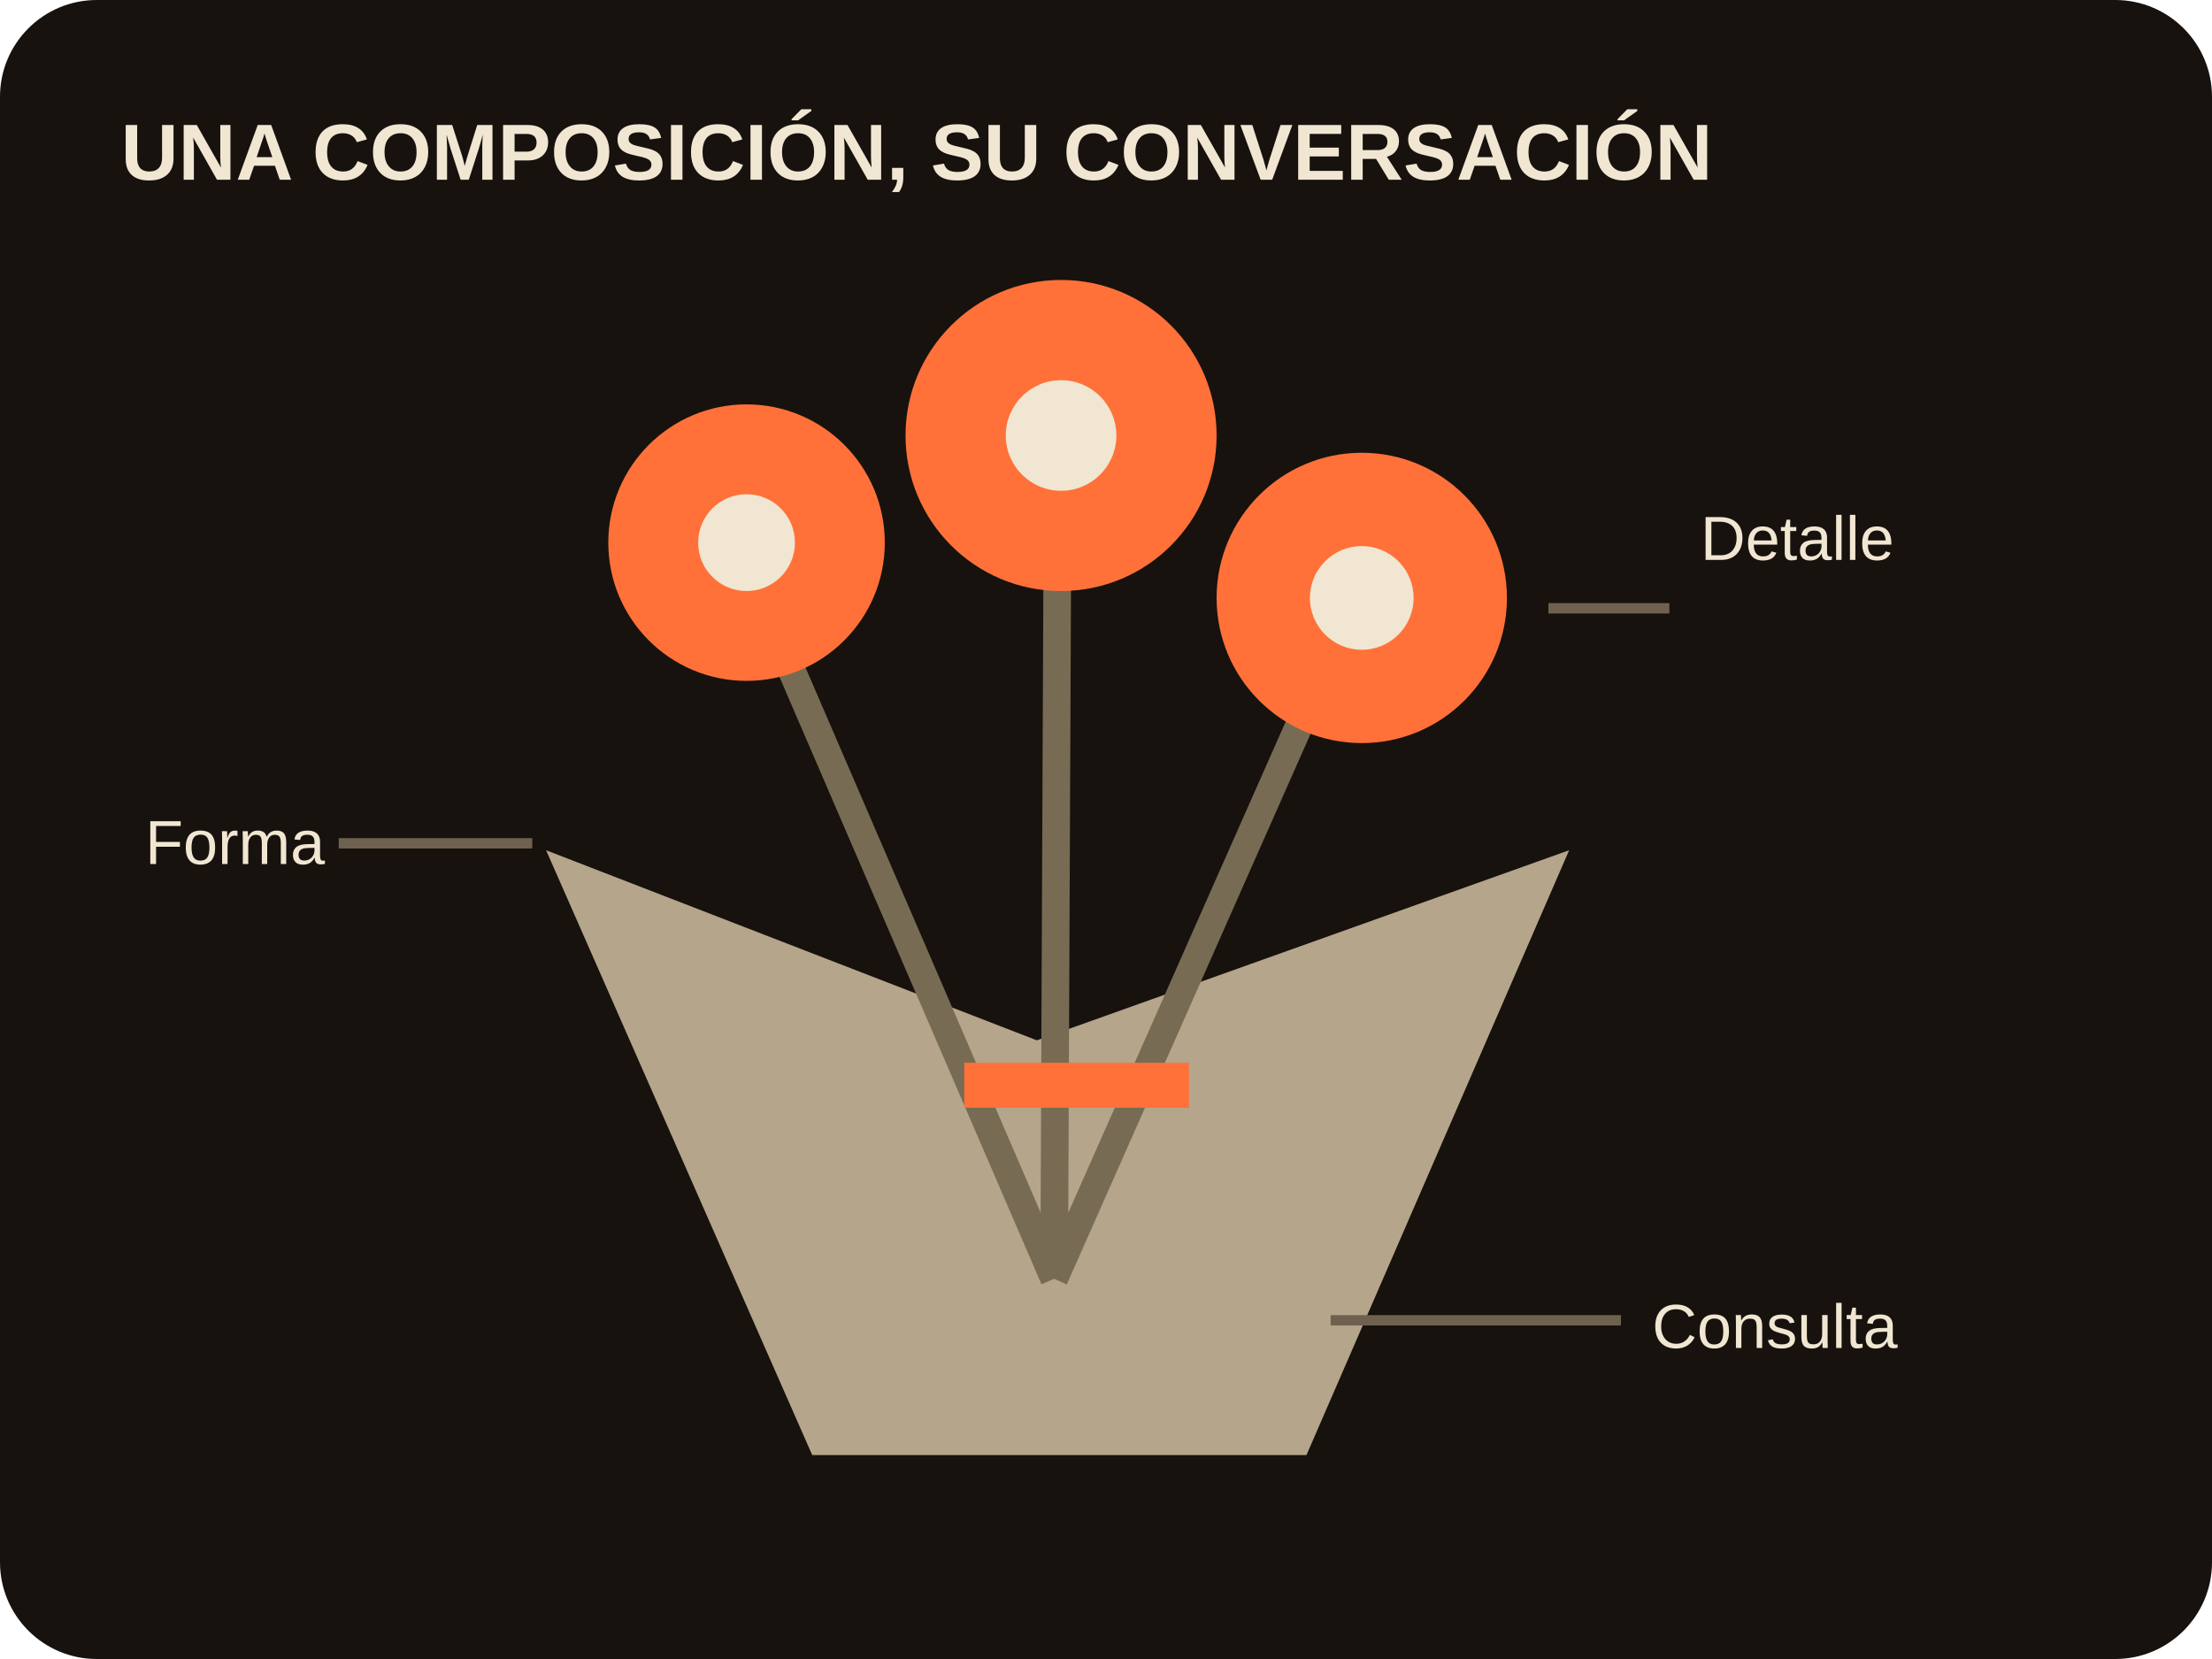
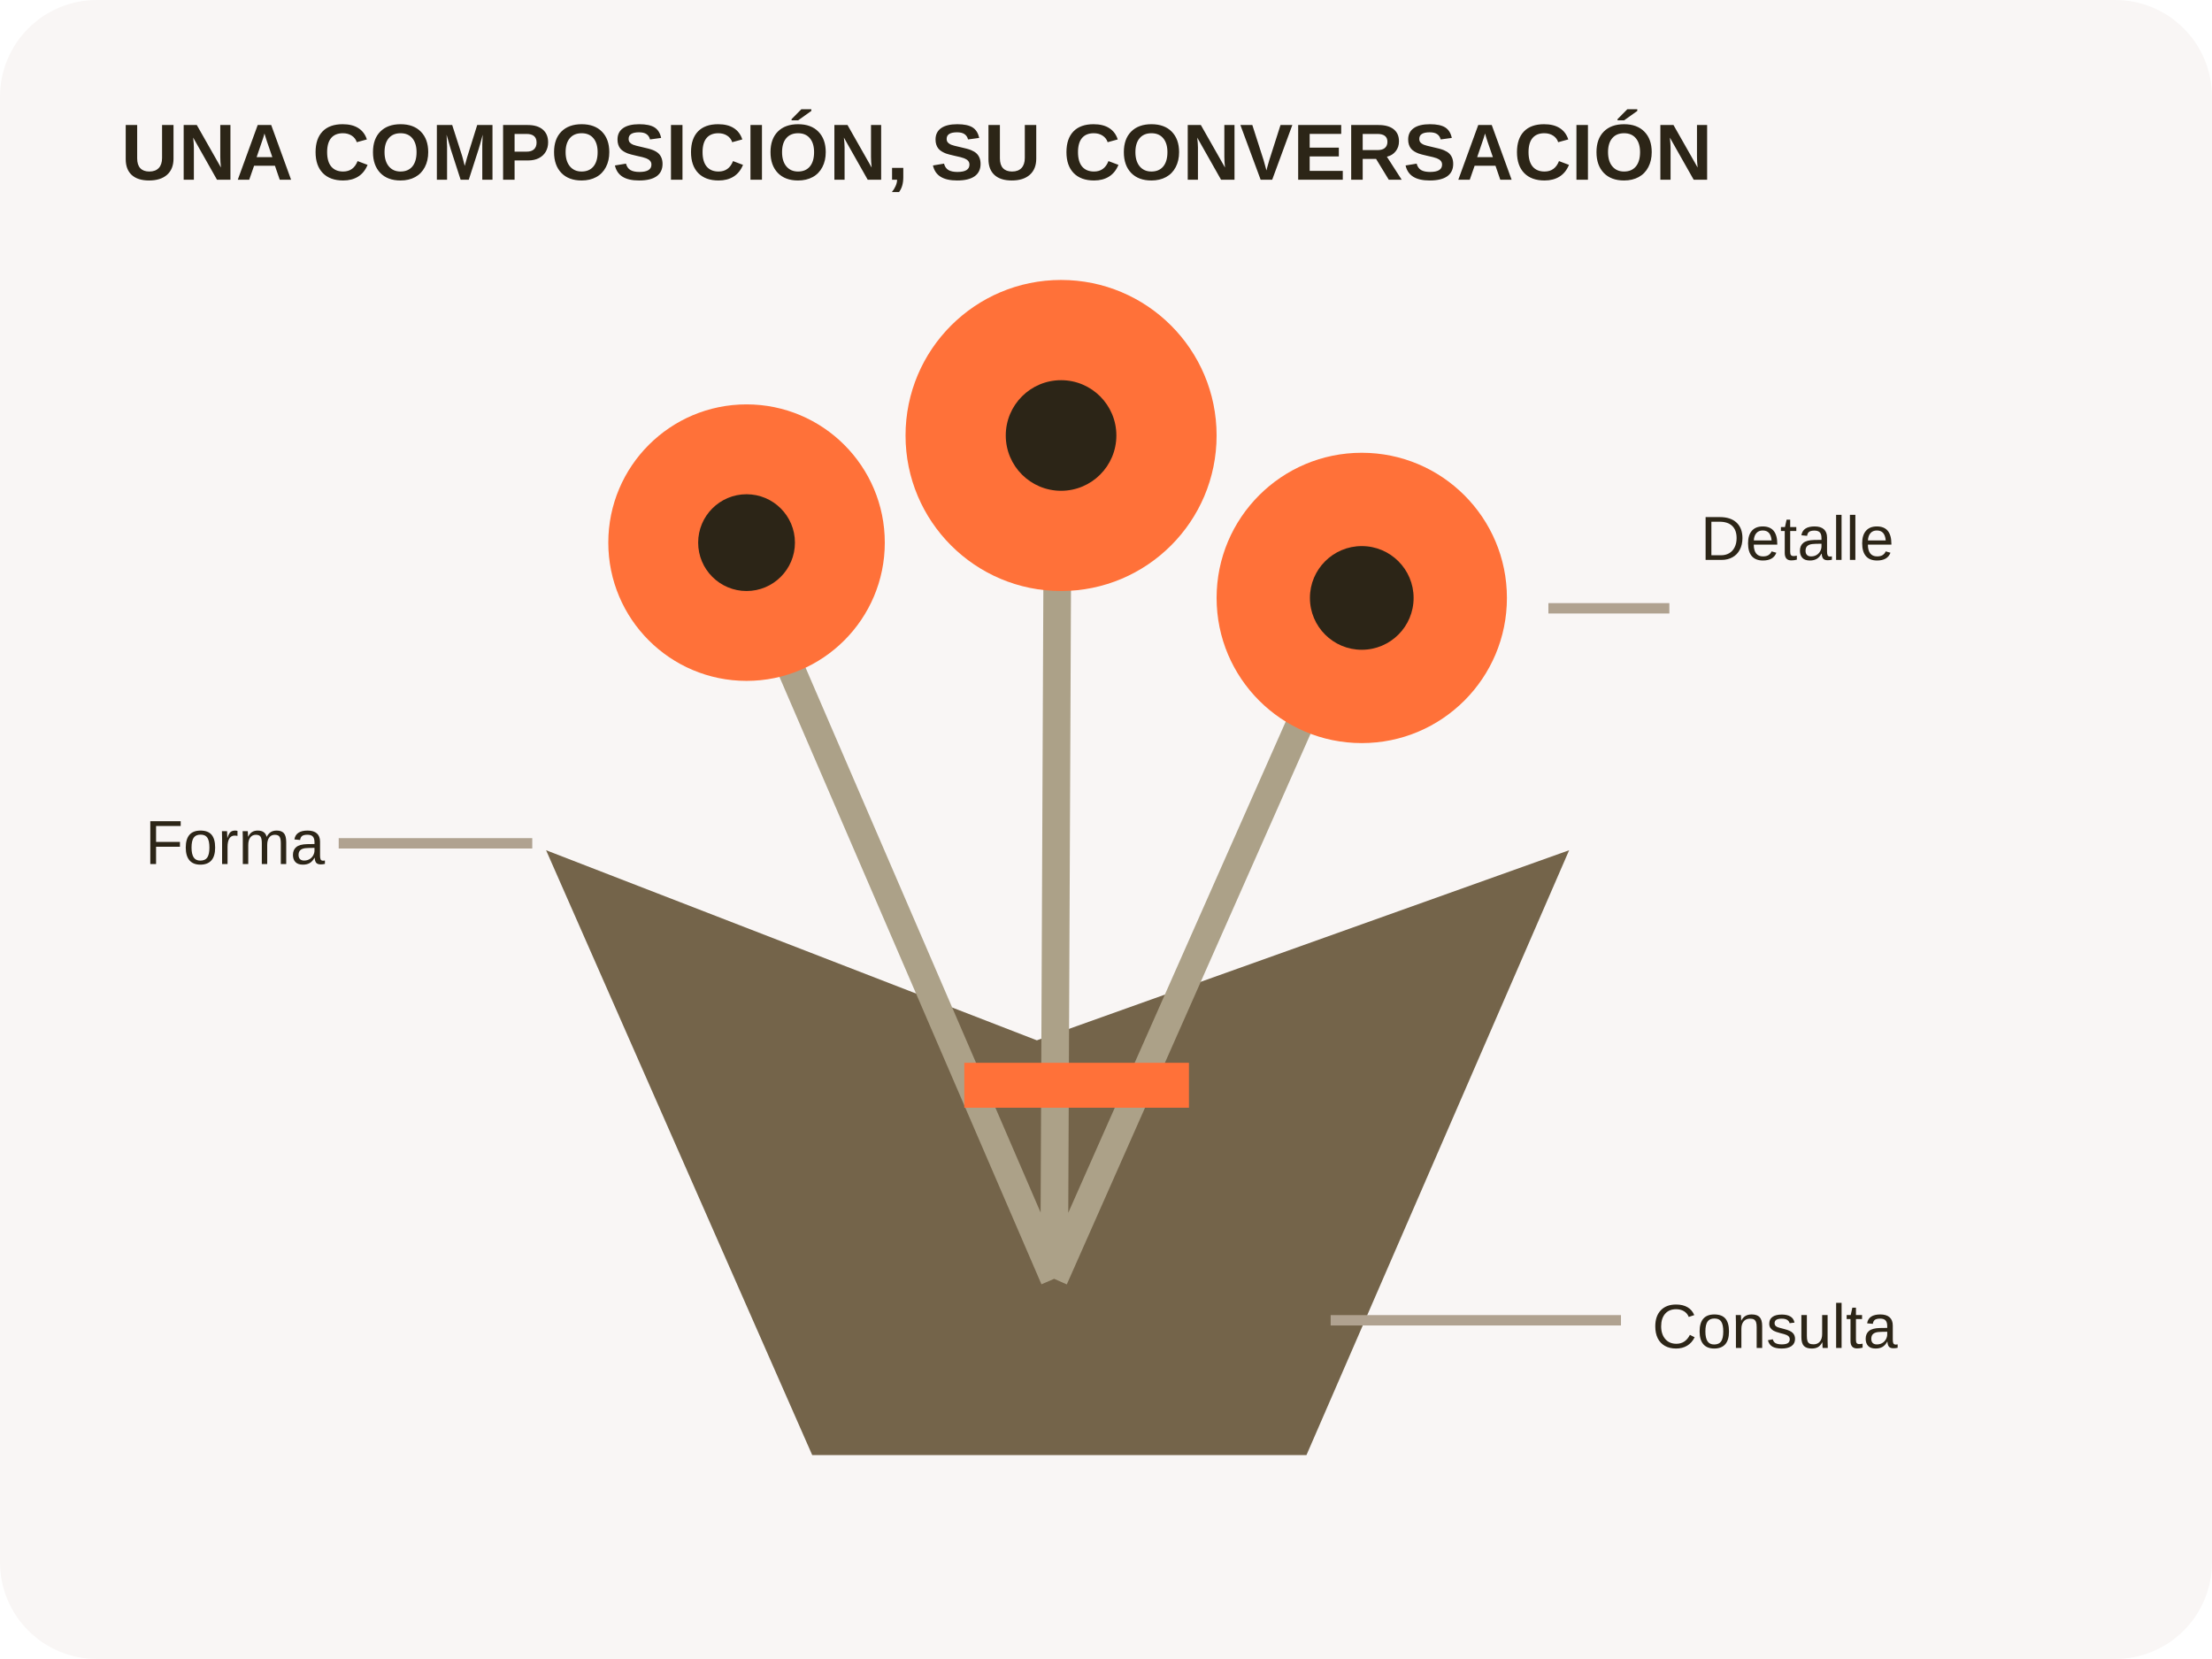
<svg xmlns="http://www.w3.org/2000/svg" viewBox="0 0 640 480" role="img" aria-labelledby="title desc">
  <g font-family="Arial,sans-serif">
-     <rect width="640" height="480" rx="28" fill="#17120E" />
-     <text x="35" y="52" font-size="23" font-weight="700" fill="#F0E6D2">UNA COMPOSICIÓN, SU CONVERSACIÓN</text>
-     <path d="M158 246L235 421H378L454 246L300 301Z" fill="#B5A58B" />
-     <path d="M305 370L217 166M305 370L306 141M305 370L390 178" stroke="#776C53" stroke-width="8" />
+     <rect width="640" height="480" rx="28" fill="#f9f6f5" />
+     <text x="35" y="52" font-size="23" font-weight="700" fill="#2c2517">UNA COMPOSICIÓN, SU CONVERSACIÓN</text>
+     <path d="M158 246L235 421H378L454 246L300 301Z" fill="#74644a" />
+     <path d="M305 370L217 166M305 370L306 141M305 370L390 178" stroke="#aca188" stroke-width="8" />
    <g fill="#FF7139">
      <circle cx="216" cy="157" r="40" />
      <circle cx="307" cy="126" r="45" />
      <circle cx="394" cy="173" r="42" />
    </g>
-     <g fill="#F0E6D2">
+     <g fill="#2c2517">
      <circle cx="216" cy="157" r="14" />
      <circle cx="307" cy="126" r="16" />
      <circle cx="394" cy="173" r="15" />
    </g>
    <path d="M279 314H344" stroke="#FF7139" stroke-width="13" />
-     <g fill="#F0E6D2" font-size="18">
+     <g fill="#2c2517" font-size="18">
      <text x="42" y="250">Forma</text>
      <text x="492" y="162">Detalle</text>
      <text x="478" y="390">Consulta</text>
    </g>
-     <path d="M98 244H154M448 176H483M385 382H469" stroke="#6F614F" stroke-width="3" />
+     <path d="M98 244H154M448 176H483M385 382H469" stroke="#b0a290" stroke-width="3" />
  </g>
</svg>
